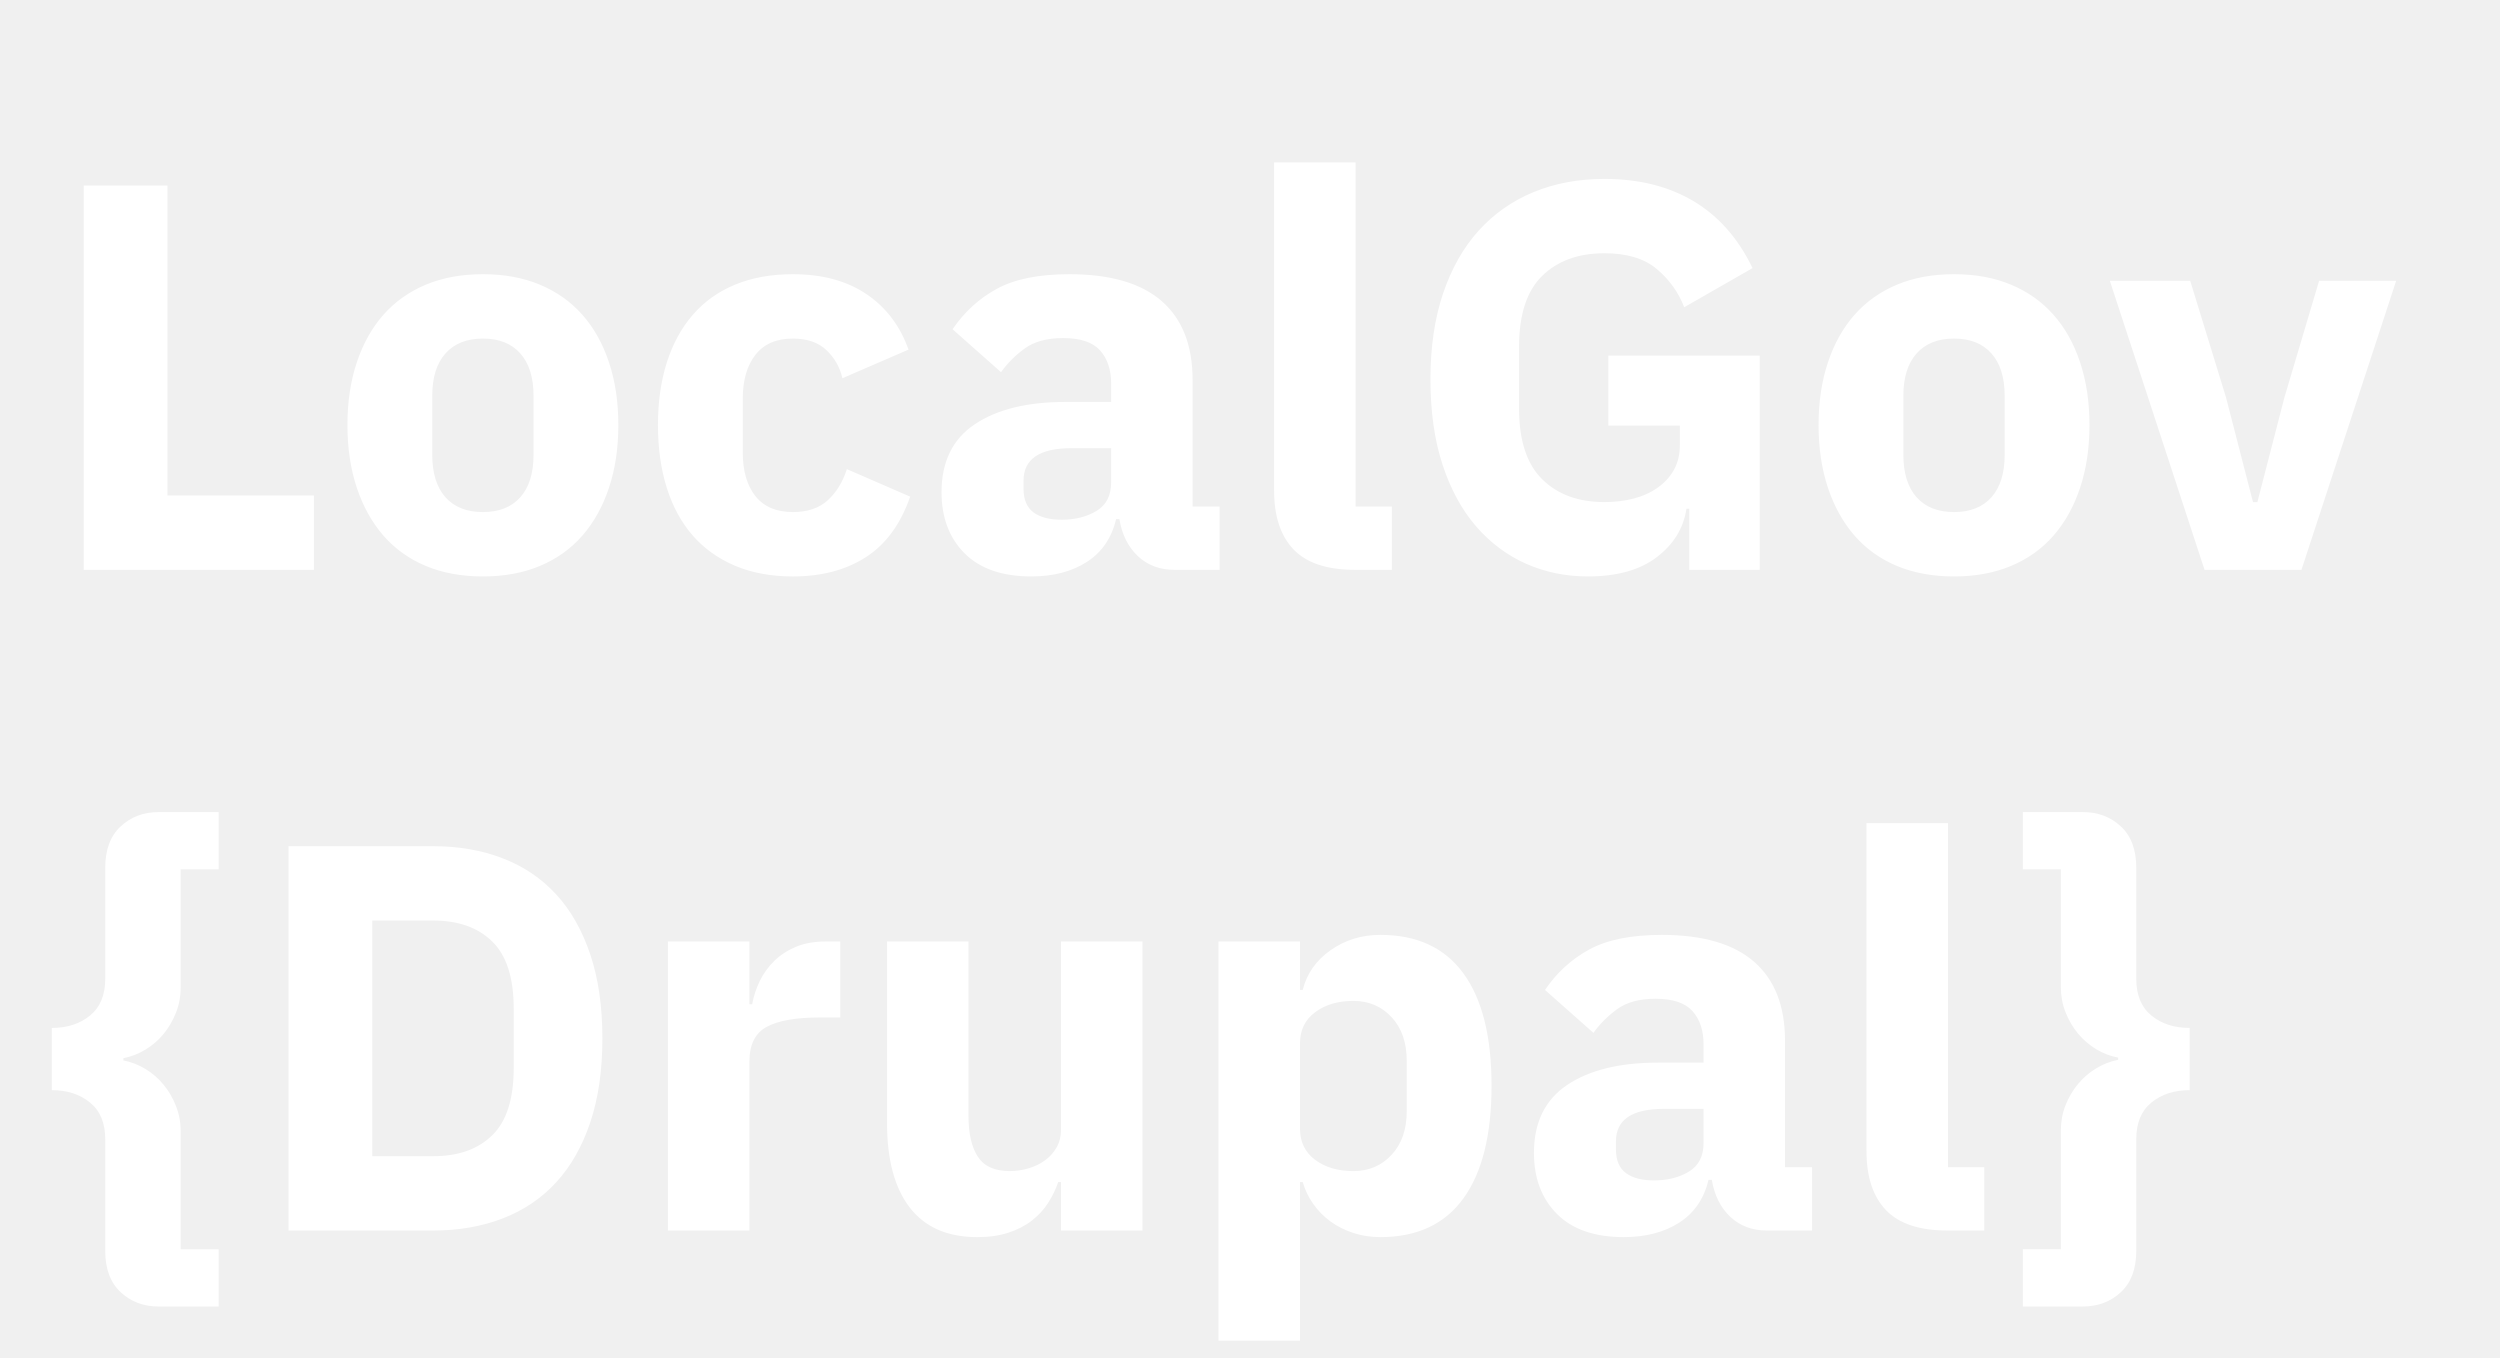
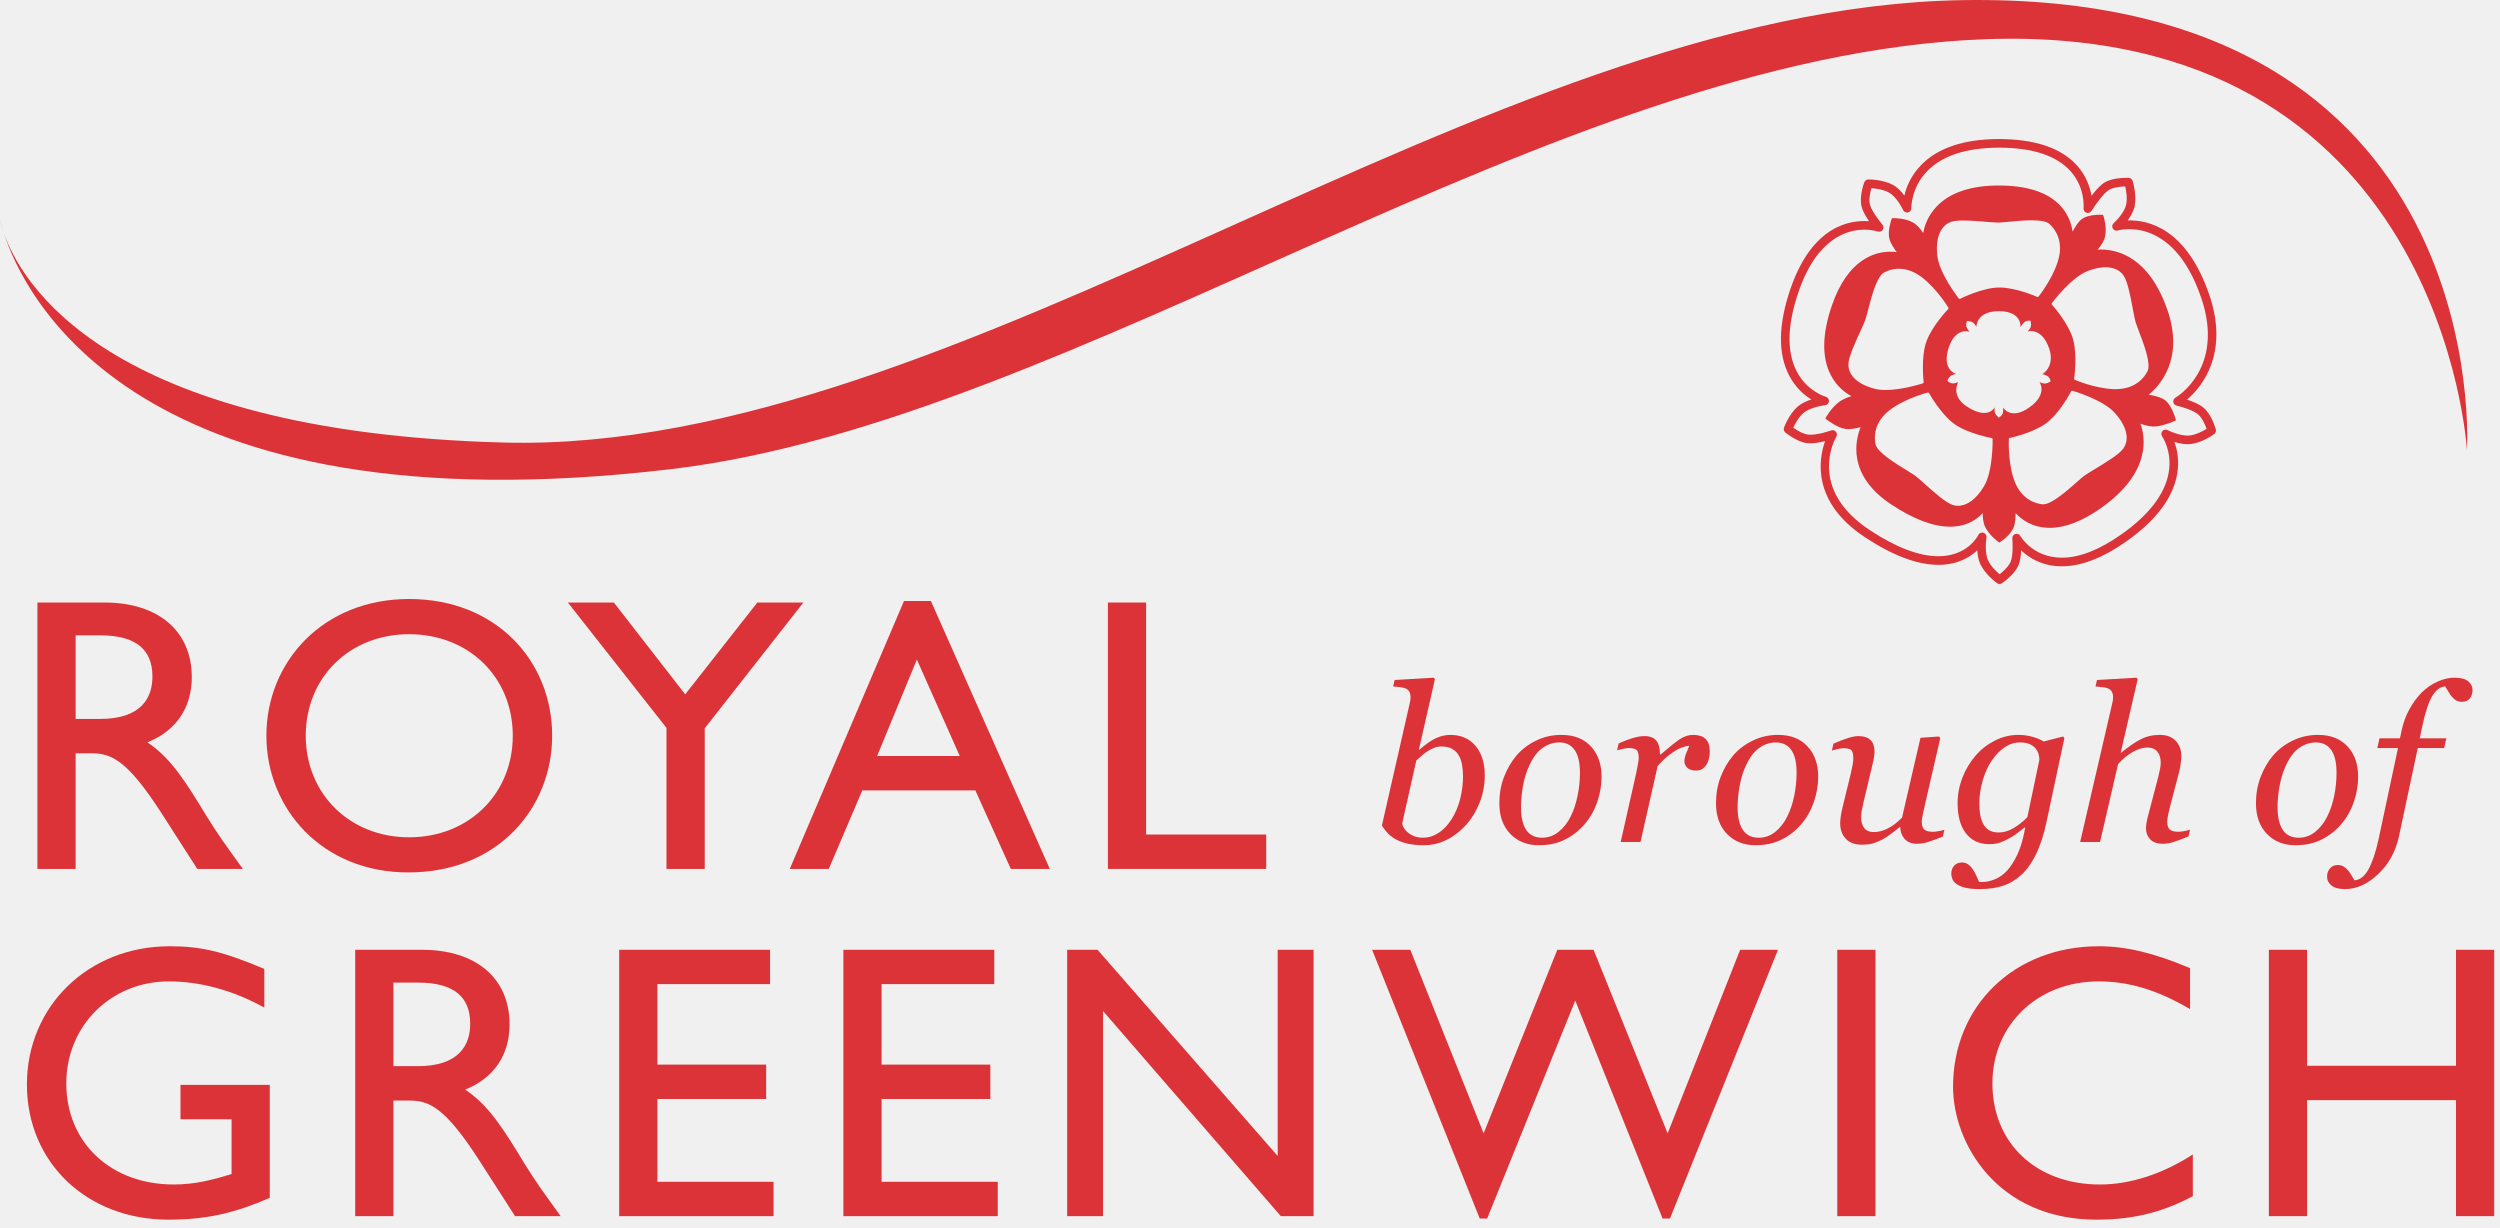
- <svg xmlns="http://www.w3.org/2000/svg" version="1.1" focusable="false" viewBox="0.0 0.0 544.887 295.877" fill="none" stroke="none" stroke-linecap="square" stroke-miterlimit="10">
-   <clipPath id="p.0">
-     <path d="m0 0l544.887 0l0 295.877l-544.887 0l0 -295.877z" clip-rule="nonzero" />
-   </clipPath>
-   <g clip-path="url(#p.0)">
-     <path fill="#000000" fill-opacity="0.0" d="m0 0l544.887 0l0 295.877l-544.887 0z" fill-rule="evenodd" />
-     <path fill="#000000" fill-opacity="0.0" d="m0.013 0l558.677 0l0 294.992l-558.677 0z" fill-rule="evenodd" />
-     <path fill="#ffffff" d="m18.247 124.2l0 -83.766l18.25 0l0 67.562l31.922 0l0 16.203l-50.172 0zm87.009 1.438q-6.969 0 -12.438 -2.281q-5.453 -2.281 -9.234 -6.594q-3.766 -4.328 -5.812 -10.438q-2.047 -6.125 -2.047 -13.688q0 -7.562 2.047 -13.672q2.047 -6.125 5.812 -10.375q3.781 -4.266 9.234 -6.547q5.469 -2.281 12.438 -2.281q6.953 0 12.406 2.281q5.469 2.281 9.25 6.547q3.781 4.25 5.812 10.375q2.047 6.109 2.047 13.672q0 7.562 -2.047 13.688q-2.031 6.109 -5.812 10.438q-3.781 4.312 -9.25 6.594q-5.453 2.281 -12.406 2.281zm0 -14.031q5.281 0 8.156 -3.234q2.875 -3.25 2.875 -9.25l0 -12.844q0 -6.0 -2.875 -9.234q-2.875 -3.25 -8.156 -3.25q-5.281 0 -8.172 3.25q-2.875 3.234 -2.875 9.234l0 12.844q0 6.0 2.875 9.25q2.891 3.234 8.172 3.234zm67.555 14.031q-7.078 0 -12.609 -2.328q-5.516 -2.344 -9.234 -6.609q-3.719 -4.266 -5.641 -10.375q-1.922 -6.125 -1.922 -13.688q0 -7.562 1.922 -13.609q1.922 -6.062 5.641 -10.375q3.719 -4.328 9.234 -6.609q5.531 -2.281 12.609 -2.281q9.594 0 16.016 4.328q6.422 4.312 9.188 12.109l-14.406 6.234q-0.828 -3.594 -3.469 -6.109q-2.641 -2.531 -7.328 -2.531q-5.406 0 -8.172 3.547q-2.75 3.547 -2.75 9.547l0 11.75q0 6.0 2.75 9.484q2.766 3.484 8.172 3.484q4.797 0 7.609 -2.578q2.828 -2.594 4.156 -6.781l13.797 6.0q-3.125 9.0 -9.672 13.203q-6.531 4.188 -15.891 4.188zm83.165 -1.438q-4.797 0 -7.984 -3.0q-3.172 -3.0 -4.016 -8.047l-0.719 0q-1.438 6.125 -6.359 9.312q-4.922 3.172 -12.125 3.172q-9.484 0 -14.531 -5.031q-5.031 -5.047 -5.031 -13.328q0 -9.953 7.25 -14.812q7.266 -4.859 19.75 -4.859l9.969 0l0 -3.969q0 -4.562 -2.406 -7.25q-2.406 -2.703 -8.047 -2.703q-5.281 0 -8.406 2.281q-3.109 2.281 -5.141 5.156l-10.562 -9.359q3.828 -5.641 9.641 -8.812q5.828 -3.188 15.797 -3.188q13.438 0 20.156 5.875q6.719 5.875 6.719 17.156l0 27.609l5.891 0l0 13.797l-9.844 0zm-24.609 -10.922q4.453 0 7.625 -1.922q3.188 -1.922 3.188 -6.234l0 -7.438l-8.641 0q-10.453 0 -10.453 7.078l0 1.797q0 3.484 2.156 5.109q2.172 1.609 6.125 1.609zm63.967 10.922q-9.125 0 -13.391 -4.438q-4.25 -4.438 -4.25 -12.844l0 -71.516l17.766 0l0 75.0l7.906 0l0 13.797l-8.031 0zm72.844 -13.312l-0.609 0q-0.953 6.359 -6.484 10.562q-5.516 4.188 -15.0 4.188q-7.188 0 -13.438 -2.75q-6.234 -2.766 -10.922 -8.156q-4.672 -5.406 -7.312 -13.438q-2.641 -8.047 -2.641 -18.609q0 -10.562 2.75 -18.719q2.766 -8.172 7.75 -13.688q4.984 -5.516 11.938 -8.391q6.969 -2.891 15.484 -2.891q11.281 0 19.438 4.859q8.156 4.859 12.844 14.578l-14.891 8.531q-1.906 -4.922 -6.0 -8.344q-4.078 -3.422 -11.391 -3.422q-8.516 0 -13.562 4.922q-5.047 4.922 -5.047 15.484l0 13.438q0 10.438 5.047 15.422q5.047 4.969 13.562 4.969q3.359 0 6.359 -0.766q3.0 -0.781 5.281 -2.406q2.281 -1.625 3.531 -3.906q1.266 -2.281 1.266 -5.391l0 -4.203l-15.594 0l0 -15.25l33.0 0l0 46.688l-15.359 0l0 -13.312zm57.717 14.75q-6.969 0 -12.438 -2.281q-5.453 -2.281 -9.234 -6.594q-3.766 -4.328 -5.812 -10.438q-2.047 -6.125 -2.047 -13.688q0 -7.562 2.047 -13.672q2.047 -6.125 5.812 -10.375q3.781 -4.266 9.234 -6.547q5.469 -2.281 12.438 -2.281q6.953 0 12.406 2.281q5.469 2.281 9.25 6.547q3.781 4.25 5.812 10.375q2.047 6.109 2.047 13.672q0 7.562 -2.047 13.688q-2.031 6.109 -5.812 10.438q-3.781 4.312 -9.25 6.594q-5.453 2.281 -12.406 2.281zm0 -14.031q5.281 0 8.156 -3.234q2.875 -3.25 2.875 -9.25l0 -12.844q0 -6.0 -2.875 -9.234q-2.875 -3.25 -8.156 -3.25q-5.281 0 -8.172 3.25q-2.875 3.234 -2.875 9.234l0 12.844q0 6.0 2.875 9.25q2.891 3.234 8.172 3.234zm54.595 12.594l-20.641 -63.0l17.516 0l7.812 25.438l5.875 22.797l0.953 0l5.891 -22.797l7.562 -25.438l16.797 0l-20.641 63.0l-21.125 0z" fill-rule="nonzero" />
-     <path fill="#ffffff" d="m34.576 284.762q-4.922 0 -8.281 -3.125q-3.359 -3.125 -3.359 -9.0l0 -24.359q0 -5.281 -3.312 -7.969q-3.297 -2.703 -8.328 -2.703l0 -13.562q5.031 0 8.328 -2.703q3.312 -2.703 3.312 -7.984l0 -24.234q0 -5.875 3.359 -9.0q3.359 -3.125 8.281 -3.125l13.078 0l0 12.484l-8.281 0l0 25.797q0 2.875 -1.031 5.469q-1.016 2.578 -2.703 4.625q-1.672 2.031 -3.953 3.406q-2.266 1.375 -4.797 1.859l0 0.484q2.531 0.484 4.797 1.859q2.281 1.375 3.953 3.422q1.688 2.031 2.703 4.625q1.031 2.578 1.031 5.453l0 25.797l8.281 0l0 12.484l-13.078 0zm28.312 -100.328l31.562 0q8.281 0 15.125 2.641q6.844 2.641 11.641 7.859q4.797 5.219 7.438 13.094q2.641 7.859 2.641 18.297q0 10.438 -2.641 18.297q-2.641 7.859 -7.438 13.078q-4.797 5.219 -11.641 7.859q-6.844 2.641 -15.125 2.641l-31.562 0l0 -83.766zm31.562 67.562q8.156 0 12.828 -4.547q4.688 -4.562 4.688 -14.656l0 -12.953q0 -10.078 -4.688 -14.641q-4.672 -4.562 -12.828 -4.562l-13.312 0l0 51.359l13.312 0zm51.124 16.203l0 -63.0l17.766 0l0 13.688l0.594 0q0.484 -2.641 1.672 -5.094q1.203 -2.469 3.188 -4.391q1.984 -1.922 4.734 -3.062q2.766 -1.141 6.484 -1.141l3.125 0l0 16.562l-4.438 0q-7.812 0 -11.594 2.047q-3.766 2.031 -3.766 7.547l0 36.844l-17.766 0zm85.683 -10.562l-0.609 0q-0.828 2.406 -2.219 4.562q-1.375 2.156 -3.547 3.844q-2.156 1.672 -5.094 2.625q-2.938 0.969 -6.781 0.969q-9.719 0 -14.703 -6.422q-4.969 -6.422 -4.969 -18.422l0 -39.594l17.75 0l0 38.047q0 5.75 2.047 8.875q2.047 3.125 6.953 3.125q2.047 0 4.078 -0.594q2.047 -0.609 3.609 -1.75q1.562 -1.141 2.516 -2.812q0.969 -1.688 0.969 -3.969l0 -40.922l17.75 0l0 63.0l-17.75 0l0 -10.562zm34.317 -52.438l17.766 0l0 10.562l0.594 0q1.312 -5.281 6.047 -8.641q4.75 -3.359 10.875 -3.359q12.0 0 18.109 8.406q6.125 8.391 6.125 24.469q0 16.078 -6.125 24.547q-6.109 8.453 -18.109 8.453q-3.125 0 -5.891 -0.906q-2.75 -0.891 -4.969 -2.5q-2.219 -1.625 -3.781 -3.844q-1.562 -2.234 -2.281 -4.75l-0.594 0l0 34.562l-17.766 0l0 -87.0zm29.406 50.047q5.031 0 8.328 -3.547q3.297 -3.547 3.297 -9.547l0 -10.906q0 -6.0 -3.297 -9.547q-3.297 -3.547 -8.328 -3.547q-5.047 0 -8.344 2.469q-3.297 2.453 -3.297 6.781l0 18.594q0 4.328 3.297 6.797q3.297 2.453 8.344 2.453zm90.116 12.953q-4.797 0 -7.984 -3.0q-3.172 -3.0 -4.016 -8.047l-0.719 0q-1.438 6.125 -6.359 9.312q-4.922 3.172 -12.125 3.172q-9.484 0 -14.531 -5.031q-5.031 -5.047 -5.031 -13.328q0 -9.953 7.25 -14.812q7.266 -4.859 19.75 -4.859l9.969 0l0 -3.969q0 -4.562 -2.406 -7.25q-2.406 -2.703 -8.047 -2.703q-5.281 0 -8.406 2.281q-3.109 2.281 -5.141 5.156l-10.562 -9.359q3.828 -5.641 9.641 -8.812q5.828 -3.188 15.797 -3.188q13.438 0 20.156 5.875q6.719 5.875 6.719 17.156l0 27.609l5.891 0l0 13.797l-9.844 0zm-24.609 -10.922q4.453 0 7.625 -1.922q3.188 -1.922 3.188 -6.234l0 -7.438l-8.641 0q-10.453 0 -10.453 7.078l0 1.797q0 3.484 2.156 5.109q2.172 1.609 6.125 1.609zm63.967 10.922q-9.125 0 -13.391 -4.438q-4.25 -4.438 -4.25 -12.844l0 -71.516l17.766 0l0 75.0l7.906 0l0 13.797l-8.031 0zm29.516 -91.203q4.922 0 8.281 3.125q3.359 3.125 3.359 9.0l0 24.234q0 5.281 3.297 7.984q3.297 2.703 8.344 2.703l0 13.562q-5.047 0 -8.344 2.703q-3.297 2.688 -3.297 7.969l0 24.359q0 5.875 -3.359 9.0q-3.359 3.125 -8.281 3.125l-13.078 0l0 -12.484l8.281 0l0 -25.922q0 -2.875 1.016 -5.453q1.016 -2.578 2.703 -4.609q1.688 -2.047 3.953 -3.422q2.281 -1.391 4.812 -1.875l0 -0.484q-2.531 -0.469 -4.812 -1.844q-2.266 -1.391 -3.953 -3.422q-1.688 -2.047 -2.703 -4.625q-1.016 -2.578 -1.016 -5.469l0 -25.672l-8.281 0l0 -12.484l13.078 0z" fill-rule="nonzero" />
+ <svg xmlns="http://www.w3.org/2000/svg" width="110" height="54" viewBox="0 0 110 54" fill="none">
+   <g clip-path="url(#clip0_3354_6633)">
+     <path d="M95.718 17.498C95.651 17.537 95.615 17.613 95.626 17.69C95.638 17.767 95.695 17.828 95.77 17.847C95.962 17.89 96.506 18.046 96.722 18.238C96.893 18.388 97.023 18.679 97.091 18.868C96.937 18.963 96.646 19.123 96.36 19.16C95.942 19.212 95.377 18.926 95.373 18.924C95.293 18.884 95.2 18.903 95.144 18.969C95.088 19.035 95.084 19.132 95.134 19.202C95.139 19.209 95.584 19.849 95.424 20.785C95.262 21.734 94.561 22.652 93.339 23.514C92.375 24.193 91.495 24.538 90.722 24.538C89.461 24.538 88.917 23.62 88.894 23.582C88.85 23.505 88.76 23.469 88.674 23.495C88.589 23.523 88.534 23.605 88.542 23.693C88.56 23.889 88.581 24.454 88.466 24.72C88.375 24.93 88.141 25.144 87.983 25.268C87.845 25.152 87.605 24.925 87.478 24.663C87.332 24.355 87.376 23.829 87.404 23.651C87.419 23.567 87.373 23.486 87.296 23.451C87.271 23.439 87.245 23.434 87.218 23.434C87.163 23.434 87.109 23.457 87.071 23.501C87.061 23.514 87.052 23.527 87.044 23.542C87.026 23.579 86.575 24.474 85.289 24.474C84.438 24.474 83.419 24.085 82.261 23.319C79.509 21.496 80.744 19.306 80.798 19.214C80.838 19.146 80.832 19.059 80.781 18.999C80.731 18.936 80.648 18.913 80.574 18.938C80.567 18.941 79.949 19.16 79.58 19.125C79.355 19.107 79.073 18.938 78.904 18.818C78.98 18.653 79.133 18.362 79.352 18.171C79.609 17.948 80.127 17.849 80.305 17.829C80.396 17.82 80.466 17.748 80.474 17.656C80.481 17.567 80.422 17.482 80.335 17.458C80.327 17.456 79.521 17.226 79.063 16.355C78.606 15.487 78.633 14.297 79.143 12.82C79.957 10.458 81.302 10.105 82.031 10.105C82.383 10.105 82.62 10.185 82.622 10.186C82.704 10.213 82.792 10.184 82.84 10.113C82.888 10.042 82.883 9.948 82.827 9.883C82.7 9.735 82.354 9.29 82.278 9.002C82.22 8.784 82.285 8.472 82.342 8.28C82.521 8.291 82.851 8.331 83.109 8.469C83.406 8.628 83.663 9.081 83.737 9.242C83.775 9.324 83.865 9.368 83.952 9.348C84.04 9.328 84.101 9.248 84.099 9.158C84.098 9.149 84.08 8.271 84.796 7.531C85.456 6.848 86.513 6.501 87.959 6.497C89.431 6.497 90.49 6.847 91.108 7.537C91.764 8.27 91.677 9.152 91.676 9.161C91.667 9.249 91.72 9.332 91.803 9.36C91.886 9.39 91.979 9.357 92.025 9.282C92.205 8.993 92.573 8.485 92.796 8.355C93.007 8.231 93.347 8.207 93.509 8.203C93.551 8.379 93.609 8.705 93.554 8.99C93.49 9.322 93.134 9.701 93.001 9.819C92.935 9.879 92.92 9.976 92.963 10.054C93.008 10.132 93.1 10.169 93.185 10.142C93.192 10.14 95.586 9.411 96.849 13.091C97.907 16.17 95.808 17.445 95.718 17.498ZM97.207 12.967C96.194 10.018 94.493 9.67 93.615 9.699C93.75 9.518 93.881 9.293 93.926 9.062C94.023 8.552 93.841 7.98 93.834 7.956C93.809 7.882 93.742 7.829 93.664 7.825C93.664 7.825 93.627 7.824 93.567 7.824C93.338 7.824 92.909 7.85 92.606 8.027C92.414 8.139 92.198 8.388 92.025 8.617C91.963 8.244 91.801 7.746 91.395 7.29C90.703 6.512 89.546 6.118 87.937 6.118C86.406 6.122 85.257 6.508 84.524 7.267C84.08 7.726 83.881 8.23 83.791 8.603C83.66 8.426 83.488 8.242 83.287 8.134C82.863 7.909 82.323 7.896 82.206 7.896H82.204C82.127 7.897 82.059 7.946 82.031 8.018C82.021 8.043 81.792 8.646 81.912 9.1C81.966 9.304 82.104 9.54 82.237 9.734C81.445 9.674 79.754 9.885 78.785 12.696C78.239 14.282 78.221 15.575 78.732 16.541C79.01 17.063 79.39 17.386 79.699 17.577C79.493 17.643 79.27 17.741 79.103 17.885C78.711 18.228 78.504 18.792 78.496 18.816C78.469 18.889 78.491 18.974 78.552 19.025C78.574 19.043 79.084 19.467 79.55 19.503C79.774 19.522 80.069 19.468 80.302 19.411C80.022 20.208 79.704 22.079 82.052 23.634C83.273 24.444 84.362 24.853 85.289 24.853C86.139 24.853 86.684 24.514 87.001 24.211C87.013 24.417 87.049 24.641 87.137 24.826C87.362 25.295 87.849 25.644 87.869 25.659C87.902 25.683 87.94 25.695 87.979 25.695C88.015 25.695 88.052 25.684 88.083 25.663C88.106 25.648 88.628 25.297 88.813 24.87C88.891 24.69 88.922 24.441 88.931 24.217C89.269 24.539 89.85 24.917 90.722 24.917C91.574 24.917 92.528 24.55 93.557 23.823C94.869 22.899 95.623 21.895 95.799 20.838C95.896 20.254 95.794 19.773 95.673 19.446C95.852 19.501 96.059 19.545 96.257 19.545H96.258C96.309 19.545 96.359 19.542 96.409 19.536C96.922 19.468 97.406 19.113 97.427 19.098C97.49 19.051 97.517 18.971 97.497 18.895C97.49 18.87 97.321 18.261 96.972 17.953C96.787 17.79 96.478 17.665 96.231 17.583C96.859 17.043 98.103 15.576 97.207 12.967Z" fill="#DC3338" />
+     <path d="M4.408 31.633H3.328V27.955H4.408C6.038 27.955 6.689 28.626 6.707 29.725C6.724 30.706 6.209 31.633 4.408 31.633ZM8.439 29.794C8.439 27.766 6.964 26.511 4.597 26.511H1.646V38.232H3.328V33.146H4.031C4.889 33.146 5.592 33.421 7.136 35.827L8.68 38.232H10.686C9.88 37.115 9.589 36.719 9.091 35.912C8.199 34.452 7.548 33.369 6.484 32.663C7.736 32.166 8.439 31.151 8.439 29.794Z" fill="#DC3338" />
+     <path d="M13.453 32.372C13.453 29.794 15.392 27.905 18 27.905C20.624 27.905 22.562 29.794 22.562 32.372C22.562 34.933 20.624 36.841 18 36.841C15.392 36.841 13.453 34.933 13.453 32.372ZM24.295 32.372C24.295 29.108 21.859 26.356 18 26.356C14.207 26.356 11.721 29.124 11.721 32.372C11.721 35.55 14.14 38.387 17.965 38.387C21.927 38.387 24.295 35.534 24.295 32.372Z" fill="#DC3338" />
+     <path d="M29.326 38.232H31.008V32.046L35.348 26.511H33.323L30.149 30.551L27.01 26.511H24.986L29.326 32.028V38.232Z" fill="#DC3338" />
+     <path d="M38.593 33.265L40.342 29.02L42.229 33.265H38.593ZM39.776 26.443L34.75 38.232H36.466L37.941 34.777H42.915L44.475 38.232H46.191L40.959 26.443H39.776Z" fill="#DC3338" />
+     <path d="M48.748 26.511V38.232H55.713V36.719H50.429V26.511H48.748Z" fill="#DC3338" />
+     <path d="M7.942 49.247H10.189V51.655C9.383 51.912 8.56 52.118 7.651 52.118C4.872 52.118 2.917 50.28 2.917 47.667C2.917 45.124 4.889 43.182 7.427 43.182C8.834 43.182 10.258 43.577 11.63 44.334V42.632C9.795 41.858 8.834 41.635 7.462 41.635C3.894 41.635 1.184 44.265 1.184 47.718C1.184 51.156 3.825 53.665 7.411 53.665C9.04 53.665 10.31 53.39 11.87 52.702V47.735H7.942V49.247Z" fill="#DC3338" />
+     <path d="M18.39 46.911H17.31V43.234H18.39C20.02 43.234 20.672 43.902 20.689 45.003C20.706 45.982 20.191 46.911 18.39 46.911ZM20.466 47.942C21.718 47.444 22.421 46.431 22.421 45.072C22.421 43.044 20.946 41.791 18.578 41.791H15.629V53.51H17.31V48.424H18.013C18.87 48.424 19.574 48.7 21.118 51.105L22.662 53.51H24.669C23.862 52.394 23.571 51.998 23.073 51.189C22.181 49.729 21.529 48.646 20.466 47.942Z" fill="#DC3338" />
+     <path d="M28.926 48.355H33.711V46.843H28.926V43.301H33.883V41.791H27.244V53.511H34.037V51.999H28.926V48.355Z" fill="#DC3338" />
+     <path d="M38.79 48.355H43.575V46.843H38.79V43.301H43.748V41.791H37.109V53.511H43.901V51.999H38.79V48.355Z" fill="#DC3338" />
+     <path d="M56.218 50.863L48.293 41.791H46.955V53.51H48.534V44.487L56.356 53.51H57.797V41.791H56.218V50.863Z" fill="#DC3338" />
+     <path d="M73.376 49.867L70.117 41.791H68.522L65.279 49.867L62.053 41.791H60.373L65.108 53.614H65.435L69.311 44.024L73.153 53.614H73.478L78.231 41.791H76.567L73.376 49.867Z" fill="#DC3338" />
+     <path d="M82.521 41.791H80.84V53.511H82.521V41.791Z" fill="#DC3338" />
+     <path d="M87.666 47.667C87.666 45.09 89.656 43.182 92.332 43.182C93.688 43.182 94.923 43.56 96.363 44.401V42.598C94.768 41.927 93.551 41.635 92.35 41.635C88.626 41.635 85.934 44.247 85.934 47.822C85.934 50.28 87.855 53.665 92.247 53.665C94.083 53.665 95.334 53.236 96.484 52.634V50.795C95.162 51.655 93.721 52.118 92.401 52.118C89.587 52.118 87.666 50.298 87.666 47.667Z" fill="#DC3338" />
+     <path d="M108.064 41.791V46.894H101.512V41.791H99.83V53.51H101.512V48.406H108.064V53.51H109.745V41.791H108.064Z" fill="#DC3338" />
+     <path d="M62.317 33.465C62.389 33.403 62.467 33.334 62.553 33.253C62.639 33.174 62.726 33.106 62.817 33.05C62.92 32.987 63.019 32.938 63.115 32.9C63.211 32.862 63.314 32.845 63.424 32.845C63.608 32.845 63.762 32.878 63.886 32.946C64.011 33.016 64.109 33.109 64.18 33.228C64.249 33.34 64.299 33.479 64.328 33.646C64.358 33.814 64.373 33.978 64.373 34.144C64.373 34.489 64.33 34.827 64.246 35.158C64.163 35.488 64.035 35.788 63.863 36.054C63.708 36.301 63.52 36.496 63.304 36.642C63.088 36.786 62.858 36.859 62.611 36.859C62.48 36.859 62.361 36.841 62.251 36.803C62.144 36.765 62.044 36.711 61.957 36.639C61.886 36.583 61.826 36.518 61.779 36.442C61.733 36.368 61.704 36.3 61.695 36.236L62.317 33.465ZM62.008 31.032L60.803 36.325C60.881 36.449 60.966 36.563 61.063 36.664C61.16 36.765 61.281 36.857 61.427 36.937C61.57 37.016 61.743 37.078 61.947 37.123C62.151 37.169 62.386 37.189 62.654 37.189C63.008 37.189 63.344 37.109 63.661 36.949C63.978 36.79 64.262 36.568 64.514 36.289C64.76 36.014 64.957 35.688 65.106 35.31C65.254 34.931 65.33 34.535 65.33 34.12C65.33 33.575 65.195 33.141 64.923 32.818C64.654 32.497 64.282 32.335 63.809 32.335C63.608 32.335 63.4 32.382 63.187 32.477C62.974 32.572 62.728 32.745 62.449 32.993H62.429L63.136 29.887L63.09 29.818L61.364 29.919L61.298 30.203C61.402 30.215 61.502 30.227 61.601 30.236C61.701 30.245 61.784 30.265 61.849 30.293C61.917 30.324 61.97 30.369 62.008 30.431C62.044 30.492 62.063 30.577 62.063 30.689C62.063 30.742 62.058 30.795 62.048 30.846C62.036 30.898 62.024 30.96 62.008 31.032Z" fill="#DC3338" />
+     <path d="M69.283 32.999C69.438 33.22 69.517 33.551 69.517 33.994C69.517 34.35 69.483 34.695 69.409 35.033C69.339 35.371 69.238 35.672 69.105 35.934C68.971 36.203 68.797 36.422 68.583 36.597C68.37 36.772 68.124 36.859 67.847 36.859C67.539 36.859 67.307 36.744 67.153 36.516C67 36.287 66.923 35.949 66.923 35.503C66.923 35.223 66.953 34.917 67.011 34.585C67.07 34.253 67.163 33.952 67.29 33.681C67.454 33.324 67.651 33.064 67.879 32.906C68.106 32.746 68.349 32.666 68.607 32.666C68.901 32.666 69.125 32.777 69.283 32.999ZM67.59 32.586C67.246 32.752 66.959 32.971 66.725 33.242C66.498 33.514 66.314 33.828 66.176 34.185C66.04 34.544 65.971 34.93 65.971 35.345C65.971 35.909 66.131 36.357 66.453 36.691C66.774 37.023 67.194 37.19 67.708 37.19C68.152 37.19 68.542 37.104 68.879 36.931C69.216 36.759 69.504 36.529 69.743 36.241C69.979 35.965 70.159 35.641 70.284 35.275C70.407 34.907 70.469 34.539 70.469 34.172C70.469 33.623 70.312 33.181 70.001 32.843C69.689 32.504 69.256 32.335 68.704 32.335C68.304 32.335 67.932 32.418 67.59 32.586Z" fill="#DC3338" />
+     <path d="M74.113 33.499C74.113 33.6 74.154 33.695 74.238 33.778C74.321 33.863 74.448 33.904 74.614 33.904C74.739 33.904 74.834 33.882 74.901 33.836C74.968 33.791 75.03 33.727 75.085 33.642C75.132 33.575 75.166 33.489 75.191 33.385C75.218 33.279 75.229 33.184 75.229 33.097C75.229 32.934 75.213 32.811 75.181 32.725C75.147 32.639 75.097 32.564 75.03 32.498C74.963 32.439 74.885 32.397 74.792 32.373C74.698 32.347 74.604 32.335 74.503 32.335C74.296 32.335 74.097 32.399 73.906 32.528C73.715 32.655 73.435 32.88 73.066 33.201H73.039C73.039 32.931 72.987 32.727 72.88 32.592C72.774 32.456 72.598 32.388 72.347 32.388C72.213 32.388 72.052 32.415 71.866 32.468C71.677 32.521 71.463 32.602 71.221 32.711L71.15 33.011C71.21 32.996 71.292 32.974 71.399 32.951C71.504 32.927 71.591 32.915 71.659 32.915C71.837 32.915 71.955 32.944 72.015 33.005C72.073 33.063 72.103 33.181 72.103 33.356C72.103 33.426 72.089 33.536 72.058 33.686C72.029 33.836 72.007 33.947 71.992 34.023L71.31 37.048H72.182L72.936 33.706C73.108 33.509 73.271 33.351 73.424 33.233C73.577 33.114 73.714 33.023 73.833 32.965C73.954 32.906 74.058 32.865 74.142 32.845C74.227 32.825 74.287 32.815 74.327 32.815C74.276 32.934 74.228 33.053 74.181 33.173C74.136 33.292 74.113 33.401 74.113 33.499Z" fill="#DC3338" />
+     <path d="M78.942 35.033C78.87 35.372 78.768 35.672 78.636 35.934C78.502 36.203 78.329 36.422 78.115 36.598C77.902 36.772 77.656 36.86 77.38 36.86C77.07 36.86 76.838 36.745 76.686 36.516C76.531 36.287 76.455 35.949 76.455 35.503C76.455 35.224 76.484 34.917 76.543 34.585C76.602 34.254 76.695 33.952 76.822 33.681C76.987 33.324 77.182 33.064 77.411 32.906C77.638 32.746 77.88 32.667 78.138 32.667C78.433 32.667 78.658 32.777 78.816 32.999C78.972 33.22 79.05 33.551 79.05 33.994C79.05 34.35 79.014 34.696 78.942 35.033ZM78.235 32.335C77.836 32.335 77.465 32.419 77.121 32.586C76.779 32.752 76.49 32.971 76.259 33.242C76.028 33.514 75.844 33.828 75.708 34.185C75.572 34.544 75.504 34.93 75.504 35.345C75.504 35.909 75.664 36.357 75.986 36.691C76.307 37.023 76.725 37.19 77.24 37.19C77.683 37.19 78.074 37.104 78.41 36.931C78.747 36.759 79.037 36.529 79.275 36.241C79.51 35.965 79.691 35.641 79.815 35.275C79.938 34.907 80.001 34.539 80.001 34.172C80.001 33.623 79.845 33.181 79.532 32.843C79.222 32.504 78.789 32.335 78.235 32.335Z" fill="#DC3338" />
+     <path d="M85.053 36.599C84.875 36.599 84.748 36.567 84.673 36.503C84.597 36.439 84.558 36.318 84.558 36.141C84.558 36.089 84.572 35.998 84.597 35.868C84.621 35.739 84.649 35.61 84.68 35.483L85.372 32.477L85.316 32.406L84.501 32.463L83.689 35.977C83.479 36.19 83.269 36.348 83.059 36.454C82.851 36.558 82.647 36.611 82.448 36.611C82.254 36.611 82.111 36.55 82.022 36.429C81.931 36.307 81.887 36.142 81.887 35.933C81.887 35.873 81.897 35.788 81.915 35.674C81.936 35.56 81.963 35.439 81.993 35.307L82.403 33.58C82.428 33.484 82.447 33.386 82.46 33.291C82.474 33.193 82.478 33.117 82.478 33.06C82.478 32.845 82.421 32.68 82.305 32.564C82.188 32.447 82.007 32.388 81.758 32.388C81.646 32.388 81.498 32.417 81.313 32.473C81.127 32.529 80.915 32.612 80.672 32.721L80.602 33.023C80.661 33.006 80.742 32.985 80.847 32.96C80.954 32.934 81.04 32.922 81.109 32.922C81.285 32.922 81.401 32.951 81.458 33.008C81.515 33.065 81.545 33.181 81.545 33.356C81.545 33.452 81.534 33.553 81.514 33.659C81.495 33.765 81.469 33.886 81.438 34.025L81.076 35.504C81.028 35.706 81 35.858 80.988 35.961C80.975 36.065 80.968 36.154 80.968 36.227C80.968 36.509 81.052 36.735 81.217 36.907C81.379 37.081 81.611 37.166 81.91 37.166C82.106 37.166 82.263 37.15 82.385 37.117C82.504 37.084 82.64 37.031 82.79 36.956C82.917 36.89 83.046 36.809 83.176 36.711C83.305 36.614 83.443 36.509 83.585 36.392H83.613C83.613 36.589 83.674 36.76 83.798 36.907C83.921 37.053 84.108 37.126 84.361 37.126C84.506 37.126 84.666 37.099 84.839 37.046C85.011 36.993 85.227 36.915 85.485 36.809L85.555 36.509C85.495 36.531 85.412 36.552 85.303 36.57C85.196 36.589 85.111 36.599 85.053 36.599Z" fill="#DC3338" />
+     <path d="M88.592 36.439C88.378 36.565 88.162 36.629 87.945 36.629C87.774 36.629 87.633 36.596 87.526 36.533C87.419 36.469 87.333 36.38 87.269 36.264C87.203 36.149 87.157 36.014 87.131 35.86C87.105 35.706 87.091 35.535 87.091 35.353C87.091 35.013 87.141 34.676 87.24 34.339C87.339 34.003 87.469 33.716 87.626 33.48C87.796 33.228 87.989 33.03 88.201 32.883C88.414 32.739 88.64 32.667 88.879 32.667C89.044 32.667 89.178 32.689 89.284 32.733C89.389 32.776 89.477 32.835 89.544 32.909C89.615 32.987 89.664 33.074 89.691 33.164C89.719 33.256 89.732 33.346 89.732 33.433L89.203 35.956C89.01 36.153 88.808 36.313 88.592 36.439ZM86.093 38.902C86.186 38.967 86.315 39.02 86.478 39.06C86.641 39.101 86.853 39.12 87.11 39.12C87.489 39.12 87.829 39.072 88.129 38.975C88.43 38.876 88.704 38.712 88.953 38.481C89.195 38.258 89.409 37.953 89.594 37.569C89.778 37.184 89.931 36.713 90.049 36.156L90.833 32.477L90.776 32.406L89.922 32.626C89.8 32.547 89.639 32.48 89.442 32.423C89.244 32.365 89.032 32.335 88.808 32.335C88.448 32.335 88.102 32.419 87.774 32.586C87.444 32.752 87.162 32.972 86.927 33.247C86.68 33.531 86.487 33.854 86.345 34.218C86.204 34.583 86.134 34.957 86.134 35.344C86.134 35.905 86.255 36.345 86.498 36.664C86.743 36.984 87.09 37.144 87.54 37.144C87.717 37.144 87.878 37.117 88.025 37.063C88.169 37.012 88.314 36.942 88.457 36.858C88.582 36.79 88.701 36.71 88.813 36.62C88.927 36.531 89.015 36.46 89.077 36.41L89.109 36.419C89.025 36.895 88.912 37.285 88.77 37.588C88.626 37.89 88.472 38.133 88.308 38.313C88.145 38.486 87.967 38.612 87.772 38.691C87.575 38.769 87.393 38.807 87.223 38.807H87.081C87.056 38.752 87.02 38.667 86.969 38.556C86.92 38.443 86.868 38.346 86.816 38.267C86.766 38.189 86.701 38.117 86.621 38.049C86.539 37.983 86.441 37.949 86.327 37.949C86.18 37.949 86.066 37.996 85.982 38.091C85.898 38.186 85.856 38.304 85.856 38.444C85.856 38.519 85.871 38.597 85.906 38.681C85.938 38.762 86 38.837 86.093 38.902Z" fill="#DC3338" />
+     <path d="M92.919 31.032L91.527 37.048H92.402L93.195 33.62C93.4 33.39 93.618 33.211 93.847 33.082C94.076 32.956 94.289 32.892 94.486 32.892C94.679 32.892 94.824 32.952 94.924 33.074C95.023 33.196 95.073 33.36 95.073 33.568C95.073 33.634 95.061 33.722 95.042 33.83C95.022 33.938 94.994 34.061 94.961 34.194L94.504 35.936C94.475 36.048 94.455 36.143 94.443 36.227C94.43 36.309 94.424 36.386 94.424 36.454C94.424 36.643 94.487 36.803 94.61 36.932C94.736 37.06 94.921 37.126 95.17 37.126C95.329 37.126 95.485 37.099 95.641 37.048C95.795 36.997 96.013 36.915 96.294 36.803L96.363 36.504C96.305 36.526 96.219 36.547 96.109 36.568C95.999 36.588 95.915 36.598 95.856 36.598C95.68 36.598 95.552 36.567 95.475 36.503C95.397 36.439 95.358 36.318 95.358 36.141C95.358 36.069 95.373 35.968 95.4 35.839C95.428 35.709 95.456 35.595 95.481 35.496L95.873 33.997C95.909 33.858 95.936 33.716 95.954 33.572C95.97 33.429 95.979 33.33 95.979 33.273C95.979 32.994 95.895 32.767 95.73 32.595C95.562 32.422 95.331 32.335 95.035 32.335C94.715 32.335 94.432 32.401 94.181 32.535C93.93 32.665 93.646 32.862 93.329 33.12H93.31L94.058 29.887L94.009 29.818L92.268 29.919L92.202 30.203C92.305 30.215 92.41 30.227 92.514 30.236C92.618 30.245 92.699 30.265 92.759 30.293C92.828 30.324 92.882 30.369 92.918 30.431C92.957 30.491 92.975 30.576 92.975 30.689C92.975 30.746 92.97 30.798 92.96 30.849C92.948 30.898 92.934 30.959 92.919 31.032Z" fill="#DC3338" />
+     <path d="M100.443 36.516C100.29 36.287 100.212 35.949 100.212 35.503C100.212 35.224 100.244 34.917 100.301 34.585C100.36 34.254 100.453 33.952 100.58 33.681C100.744 33.324 100.941 33.064 101.168 32.906C101.397 32.746 101.639 32.667 101.896 32.667C102.192 32.667 102.417 32.777 102.573 32.999C102.729 33.22 102.807 33.551 102.807 33.994C102.807 34.35 102.773 34.696 102.701 35.033C102.63 35.372 102.527 35.672 102.394 35.934C102.261 36.203 102.087 36.422 101.872 36.598C101.66 36.772 101.415 36.86 101.138 36.86C100.828 36.86 100.598 36.745 100.443 36.516ZM102.169 36.931C102.507 36.759 102.795 36.529 103.033 36.241C103.268 35.965 103.449 35.641 103.573 35.275C103.697 34.907 103.759 34.539 103.759 34.172C103.759 33.623 103.604 33.181 103.291 32.843C102.979 32.504 102.547 32.335 101.995 32.335C101.594 32.335 101.222 32.419 100.88 32.586C100.536 32.752 100.249 32.971 100.016 33.242C99.786 33.514 99.603 33.828 99.467 34.185C99.33 34.544 99.262 34.93 99.262 35.345C99.262 35.909 99.422 36.357 99.744 36.691C100.064 37.023 100.482 37.19 100.998 37.19C101.443 37.19 101.833 37.104 102.169 36.931Z" fill="#DC3338" />
+     <path d="M107.255 29.989C107.001 30.103 106.77 30.259 106.569 30.458C106.364 30.66 106.18 30.907 106.02 31.196C105.858 31.485 105.74 31.81 105.665 32.171L105.598 32.488H104.698L104.601 32.914H105.512L104.653 36.944C104.528 37.51 104.382 37.946 104.213 38.251C104.043 38.555 103.839 38.717 103.599 38.736C103.559 38.67 103.511 38.593 103.457 38.503C103.403 38.413 103.354 38.342 103.31 38.289C103.253 38.224 103.189 38.169 103.115 38.126C103.043 38.083 102.958 38.061 102.861 38.061C102.71 38.061 102.593 38.112 102.512 38.215C102.432 38.316 102.391 38.436 102.391 38.57C102.391 38.728 102.456 38.86 102.585 38.964C102.714 39.068 102.913 39.12 103.188 39.12C103.686 39.12 104.168 38.902 104.637 38.463C105.107 38.025 105.416 37.459 105.561 36.769L106.382 32.914H107.541L107.64 32.488H106.468L106.573 31.994C106.704 31.357 106.854 30.902 107.018 30.628C107.182 30.354 107.374 30.213 107.588 30.203C107.644 30.287 107.69 30.363 107.728 30.432C107.765 30.5 107.815 30.573 107.876 30.65C107.933 30.718 107.997 30.774 108.068 30.815C108.139 30.858 108.223 30.879 108.321 30.879C108.482 30.879 108.602 30.828 108.678 30.724C108.753 30.62 108.791 30.504 108.791 30.369C108.791 30.211 108.727 30.08 108.599 29.975C108.469 29.87 108.268 29.818 107.996 29.818C107.759 29.818 107.512 29.875 107.255 29.989Z" fill="#DC3338" />
+     <path d="M0.165 10.246C0.04 9.856 0 9.629 0 9.629C0 9.629 0.032 9.858 0.165 10.246Z" fill="#DC3338" />
+     <path d="M29.553 20.639C47.273 18.532 68.32 2.45 87.302 1.727C107.49 0.958 108.546 19.813 108.546 19.813C108.546 19.813 109.845 -0.385 86.343 0.006C65.316 0.354 42.257 20.002 22.166 19.472C4.551 19.008 0.884 12.331 0.166 10.245C1.029 12.944 5.934 23.445 29.553 20.639Z" fill="#DC3338" />
+     <path d="M94.492 16.328C94.374 16.567 94.001 17.123 93.088 17.123C93.051 17.123 93.014 17.123 92.976 17.121C92.14 17.081 91.296 16.714 91.288 16.71C91.269 16.701 91.257 16.681 91.261 16.659C91.262 16.65 91.413 15.656 91.218 14.938C91.022 14.22 90.29 13.409 90.283 13.402C90.268 13.384 90.266 13.359 90.28 13.341C90.314 13.295 91.125 12.207 91.861 11.924C92.582 11.645 93.169 11.725 93.443 12.132C93.617 12.391 93.742 13.052 93.842 13.583C93.891 13.843 93.933 14.067 93.97 14.188C93.995 14.268 94.044 14.399 94.102 14.55C94.322 15.126 94.655 15.998 94.492 16.328ZM93.423 19.739C93.24 19.994 92.662 20.344 92.198 20.625C91.975 20.759 91.783 20.876 91.684 20.951C91.617 21.002 91.513 21.096 91.391 21.202C90.945 21.596 90.27 22.191 89.899 22.191C89.888 22.191 89.877 22.191 89.866 22.189C89.583 22.16 88.895 21.99 88.594 21.043C88.338 20.244 88.389 19.323 88.39 19.314C88.391 19.292 88.406 19.274 88.427 19.27C88.437 19.268 89.418 19.064 90.022 18.63C90.624 18.196 91.126 17.225 91.131 17.216C91.141 17.195 91.164 17.186 91.186 17.192C91.241 17.208 92.543 17.589 93.064 18.181C93.58 18.765 93.711 19.333 93.423 19.739ZM88.137 17.93C88.137 17.93 88.154 18.114 88.115 18.204C88.075 18.296 87.953 18.377 87.953 18.377C87.953 18.377 87.839 18.296 87.79 18.191C87.739 18.085 87.768 17.917 87.768 17.917L87.767 17.918C87.767 17.918 87.484 18.511 86.532 17.88C85.814 17.406 86.161 16.817 86.161 16.817C86.161 16.817 85.989 16.883 85.893 16.869C85.793 16.855 85.683 16.759 85.683 16.759C85.683 16.759 85.73 16.628 85.817 16.552C85.906 16.474 86.074 16.457 86.074 16.457C86.074 16.457 85.405 16.278 85.753 15.265C86.058 14.383 86.66 14.595 86.66 14.595C86.66 14.595 86.539 14.456 86.518 14.36C86.495 14.262 86.546 14.124 86.546 14.124C86.546 14.124 86.684 14.123 86.787 14.178C86.889 14.231 86.961 14.387 86.961 14.387C86.961 14.387 86.941 13.693 87.944 13.691C88.983 13.688 88.901 14.392 88.901 14.392C88.901 14.392 89.021 14.201 89.106 14.15C89.193 14.099 89.339 14.108 89.339 14.108C89.339 14.108 89.382 14.241 89.359 14.354C89.339 14.469 89.211 14.583 89.211 14.583C89.211 14.583 89.836 14.381 90.162 15.332C90.437 16.13 89.866 16.462 89.866 16.462C89.866 16.462 90.046 16.504 90.119 16.569C90.194 16.635 90.233 16.775 90.233 16.775C90.233 16.775 90.121 16.858 90.006 16.874C89.891 16.889 89.738 16.811 89.738 16.811C89.738 16.811 90.121 17.342 89.289 17.928C88.465 18.509 88.137 17.93 88.137 17.93ZM87.288 21.409C86.959 21.955 86.558 22.254 86.158 22.254C86.074 22.254 85.99 22.241 85.909 22.214C85.611 22.115 85.107 21.666 84.702 21.304C84.508 21.131 84.34 20.982 84.238 20.909C84.17 20.861 84.051 20.789 83.915 20.705C83.388 20.384 82.592 19.897 82.519 19.536C82.463 19.257 82.421 18.548 83.234 17.979C83.921 17.498 84.815 17.274 84.824 17.271C84.845 17.268 84.867 17.276 84.877 17.294C84.882 17.303 85.366 18.182 85.957 18.63C86.551 19.078 87.625 19.271 87.636 19.274C87.659 19.277 87.674 19.297 87.675 19.319C87.676 19.377 87.699 20.735 87.288 21.409ZM81.33 16.023C81.338 15.709 81.617 15.096 81.843 14.604C81.952 14.365 82.046 14.16 82.086 14.04C82.113 13.959 82.148 13.82 82.19 13.66C82.343 13.065 82.573 12.166 82.896 11.992C83.035 11.916 83.263 11.825 83.552 11.825C83.905 11.825 84.254 11.958 84.589 12.221C85.249 12.739 85.725 13.529 85.73 13.537C85.741 13.555 85.738 13.579 85.724 13.594C85.716 13.602 85.019 14.323 84.764 15.021C84.51 15.72 84.639 16.806 84.641 16.817C84.643 16.84 84.63 16.86 84.608 16.867C84.599 16.871 83.709 17.16 82.973 17.16C82.793 17.16 82.633 17.143 82.5 17.109C81.746 16.917 81.319 16.521 81.33 16.023ZM85.857 9.759C85.97 9.721 86.142 9.702 86.384 9.702C86.69 9.702 87.05 9.731 87.367 9.758C87.605 9.777 87.81 9.793 87.939 9.793L87.975 9.793C88.058 9.79 88.195 9.777 88.355 9.761C88.646 9.732 89.045 9.693 89.393 9.693C89.797 9.693 90.052 9.745 90.174 9.853C90.386 10.042 90.844 10.583 90.537 11.527C90.278 12.326 89.7 13.044 89.695 13.051C89.68 13.068 89.657 13.072 89.638 13.065C89.629 13.06 88.714 12.65 87.972 12.65C87.23 12.65 86.255 13.143 86.246 13.148C86.239 13.152 86.231 13.153 86.224 13.153C86.21 13.153 86.196 13.146 86.187 13.135C86.151 13.09 85.319 12.019 85.238 11.233C85.161 10.456 85.386 9.919 85.857 9.759ZM94.545 17.364C95.017 16.979 96.112 15.809 95.371 13.653C94.572 11.327 93.196 10.98 92.448 10.98C92.393 10.98 92.343 10.982 92.298 10.985C92.429 10.832 92.585 10.609 92.629 10.38C92.707 9.982 92.561 9.533 92.555 9.515L92.535 9.453L92.47 9.45C92.47 9.45 92.445 9.448 92.401 9.448C92.221 9.448 91.884 9.469 91.649 9.605C91.48 9.704 91.312 9.967 91.192 10.191C91.152 9.893 91.031 9.473 90.689 9.088C90.141 8.473 89.223 8.162 87.94 8.162C86.72 8.164 85.808 8.47 85.226 9.071C84.821 9.49 84.675 9.954 84.622 10.253C84.514 10.088 84.354 9.888 84.159 9.784C83.83 9.607 83.405 9.597 83.312 9.597H83.311L83.246 9.599L83.224 9.66C83.216 9.679 83.05 10.144 83.13 10.494C83.175 10.689 83.331 10.926 83.457 11.094C83.376 11.083 83.28 11.075 83.172 11.075C82.517 11.075 81.313 11.381 80.605 13.434C80.17 14.695 80.153 15.728 80.555 16.504C80.821 17.018 81.206 17.293 81.464 17.431C81.277 17.487 81.037 17.581 80.864 17.729C80.56 17.985 80.362 18.329 80.354 18.344L80.313 18.414L80.378 18.466C80.397 18.481 80.846 18.824 81.198 18.872C81.403 18.901 81.681 18.846 81.867 18.798C81.645 19.341 81.247 20.893 83.22 22.2C84.196 22.846 85.065 23.174 85.802 23.174C86.56 23.174 87.008 22.832 87.239 22.573C87.237 22.765 87.258 23 87.348 23.184C87.523 23.551 87.904 23.825 87.921 23.837L87.974 23.874L88.027 23.838C88.045 23.826 88.453 23.552 88.594 23.223C88.669 23.048 88.686 22.782 88.687 22.578C88.928 22.843 89.411 23.225 90.19 23.225C90.866 23.225 91.625 22.933 92.446 22.353C94.676 20.78 94.391 19.217 94.18 18.642C94.372 18.713 94.655 18.791 94.893 18.759C95.285 18.708 95.655 18.535 95.67 18.528L95.742 18.494L95.721 18.417C95.714 18.395 95.567 17.872 95.298 17.636C95.128 17.485 94.781 17.404 94.545 17.364Z" fill="#DC3338" />
  </g>
+   <defs>
+     <clipPath id="clip0_3354_6633">
+       <rect width="110" height="54" fill="white" />
+     </clipPath>
+   </defs>
</svg>
